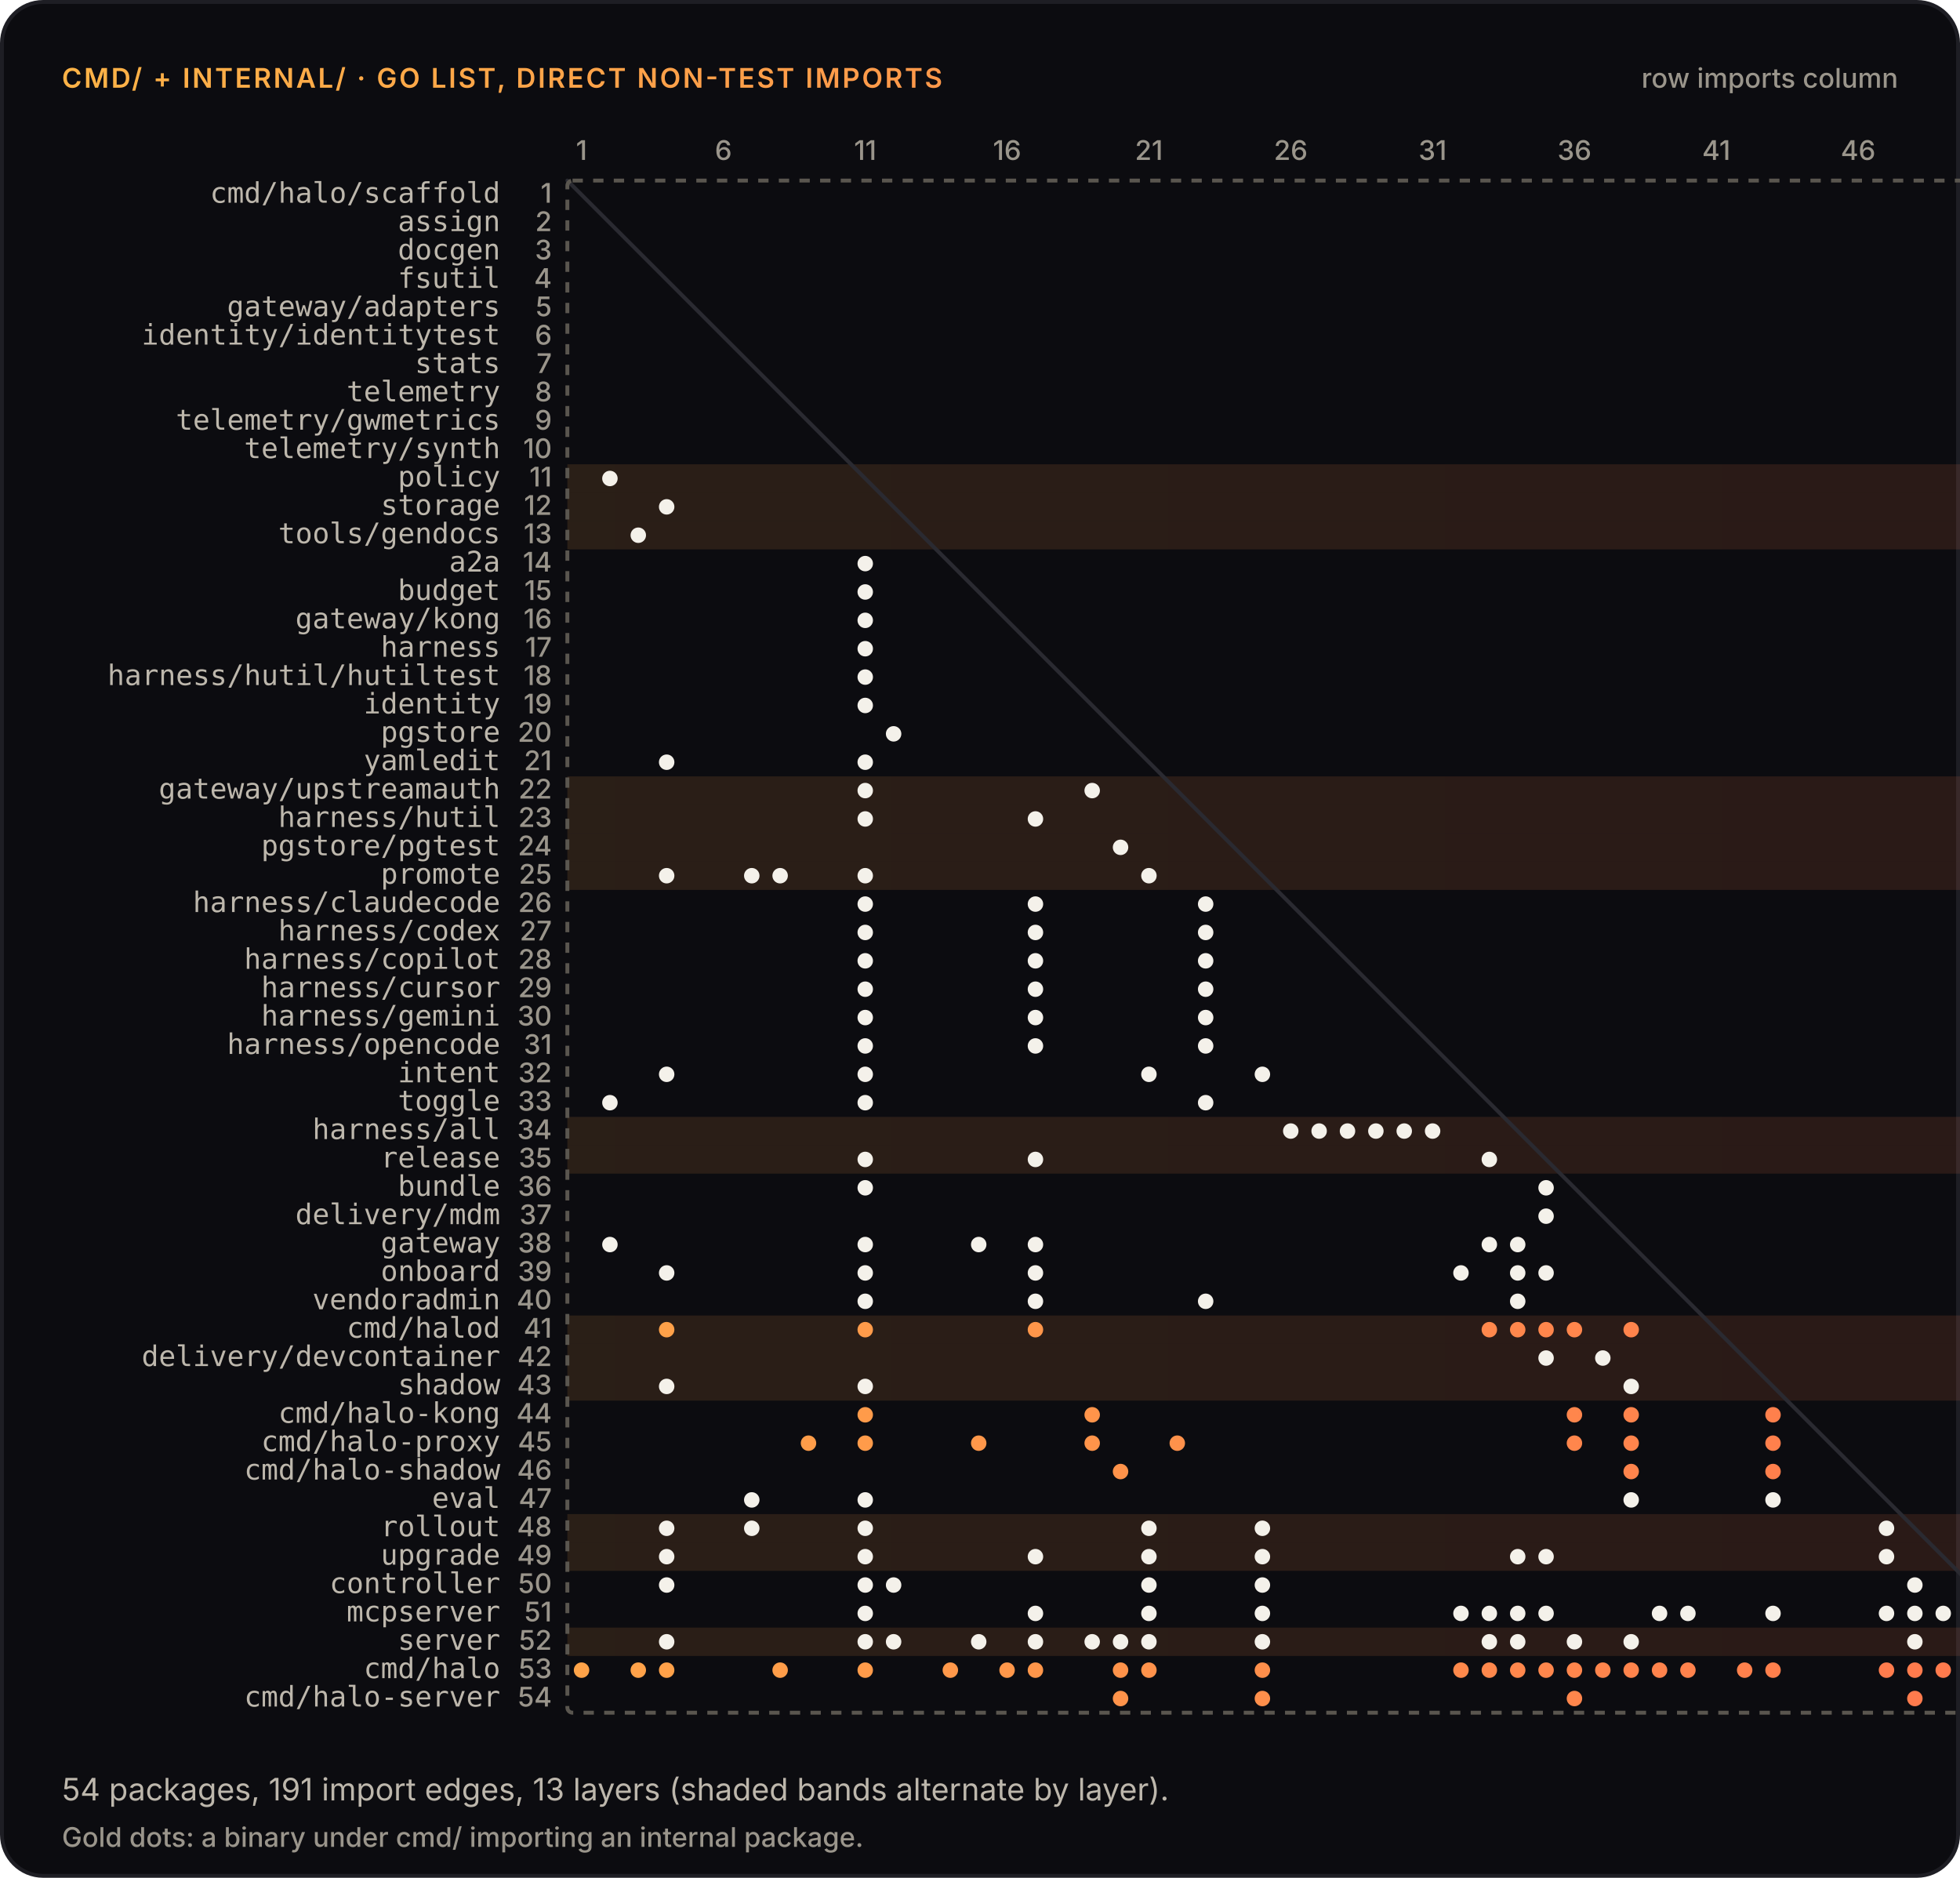
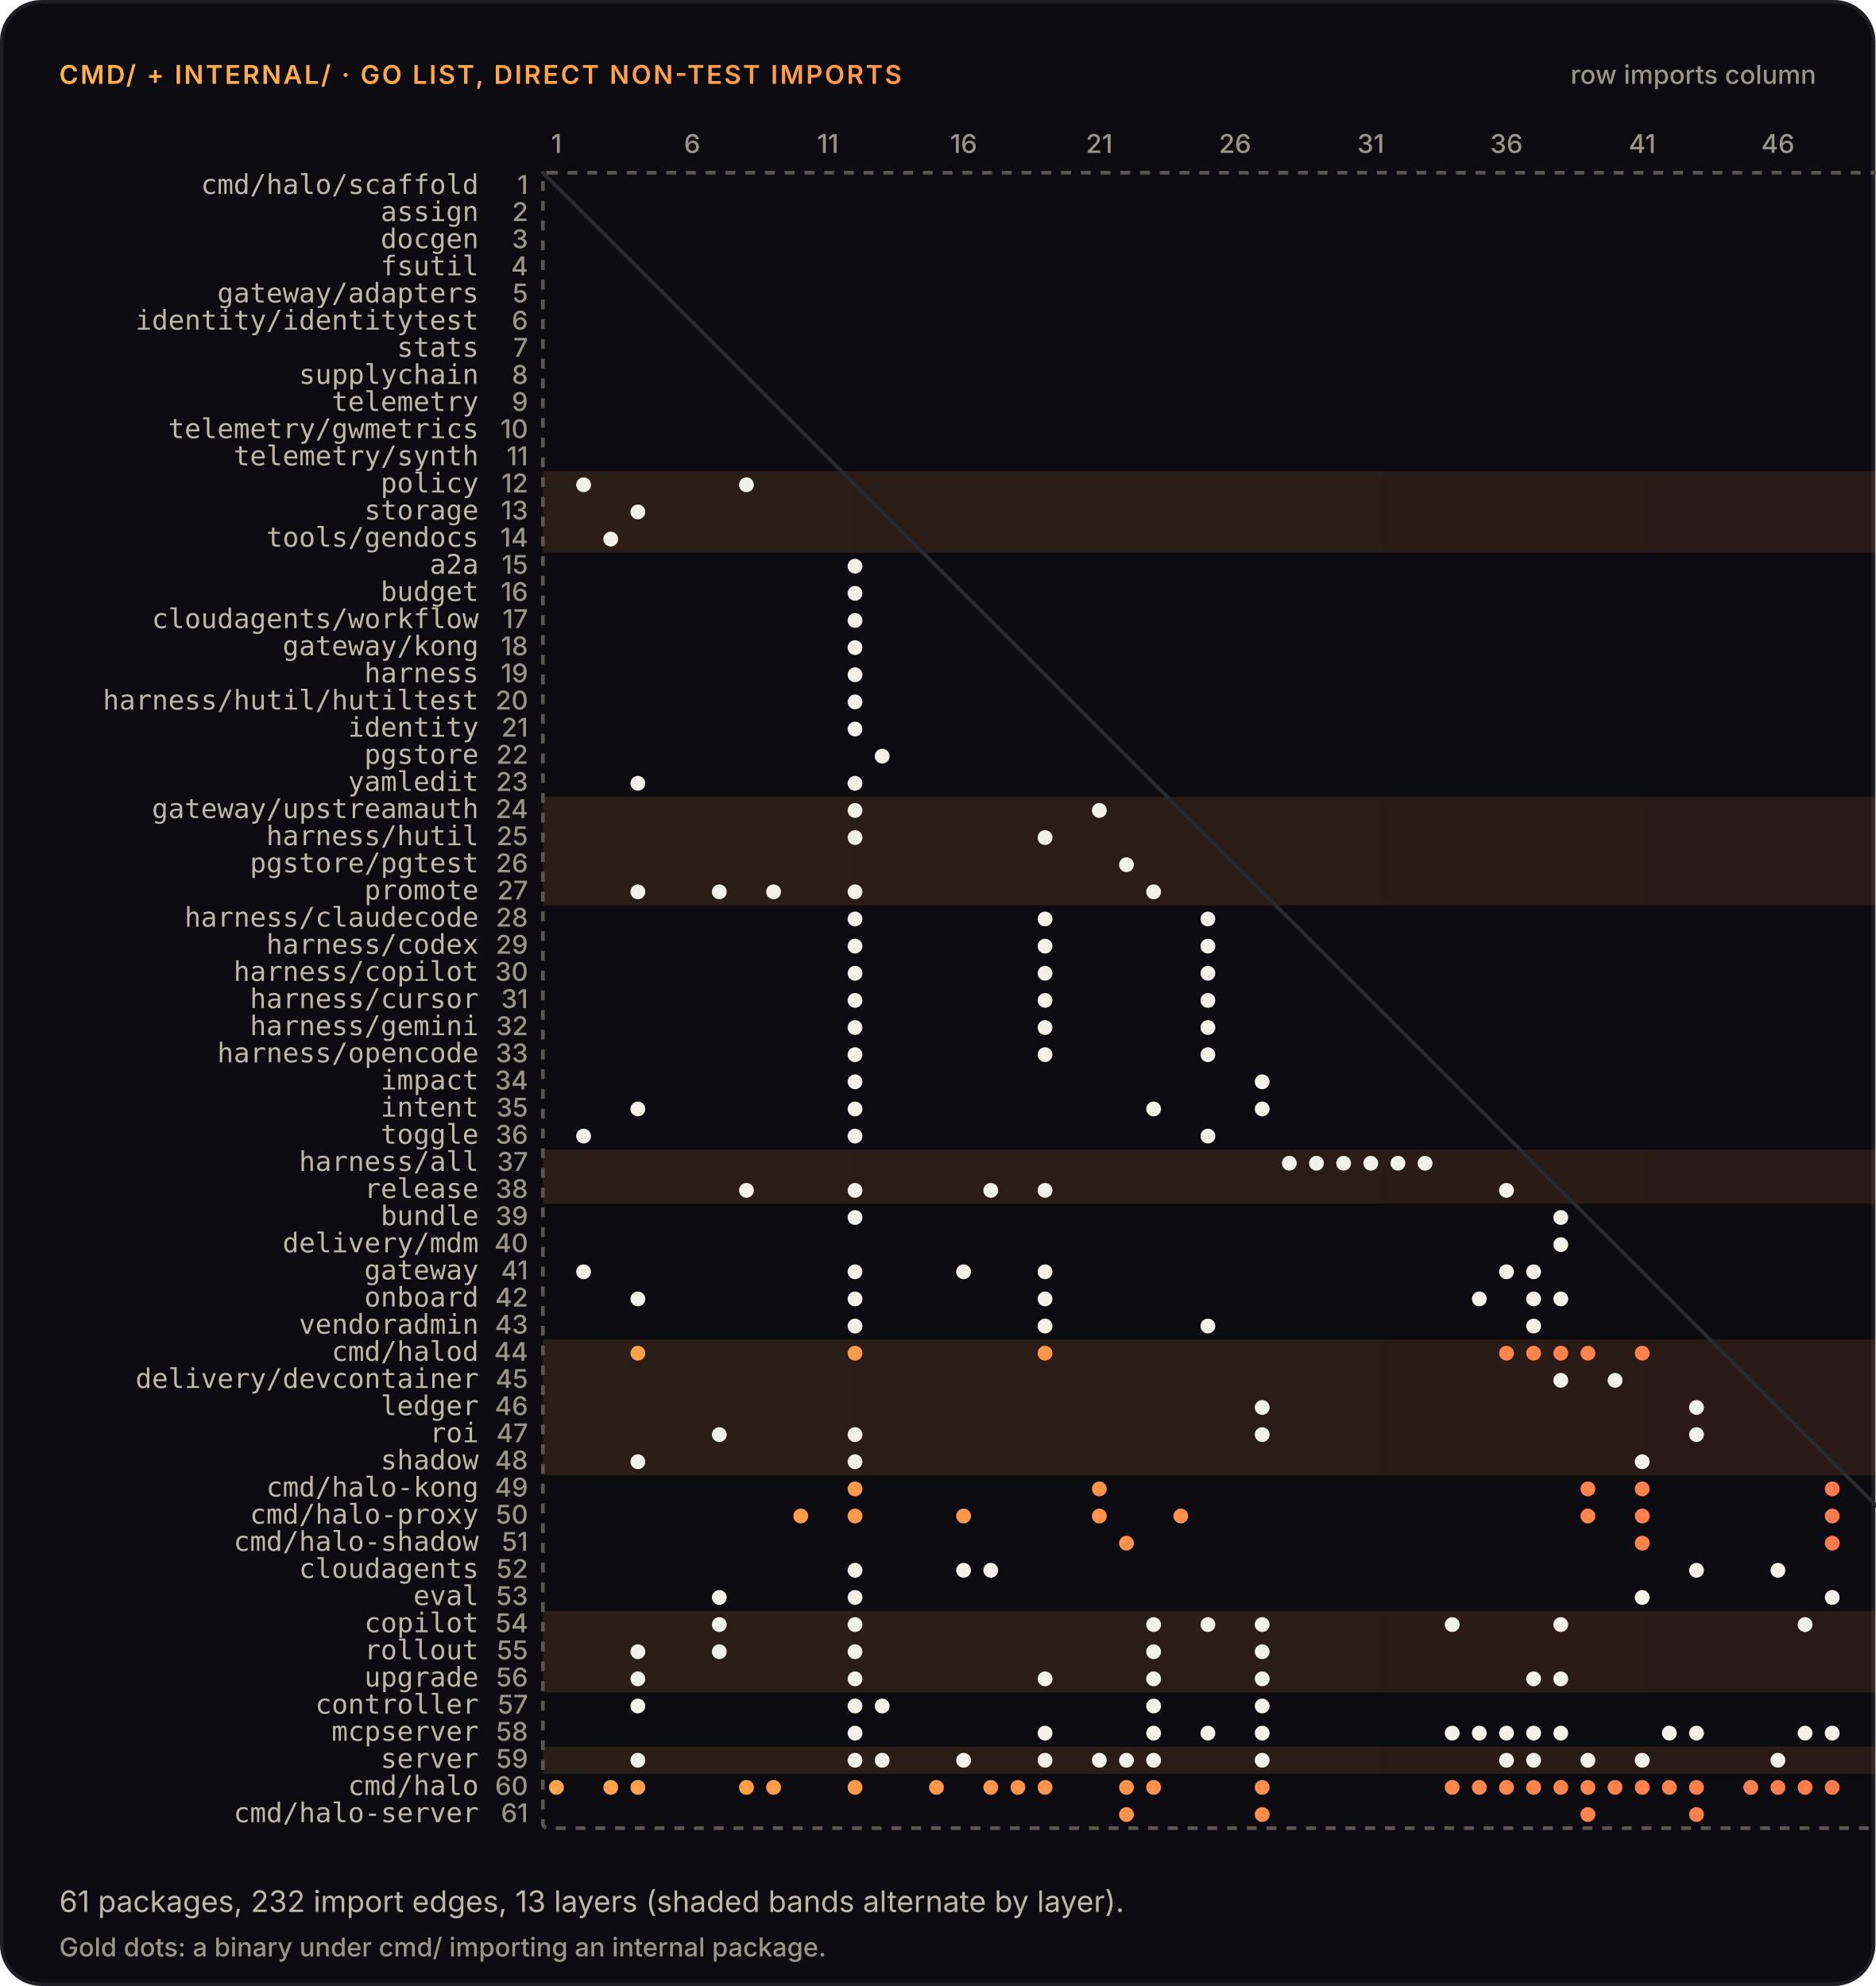
- <svg xmlns="http://www.w3.org/2000/svg" viewBox="0 0 760 728" width="760" height="728" role="img" aria-labelledby="t d" font-family="ui-sans-serif,-apple-system,Inter,'Segoe UI',sans-serif">
+ <svg xmlns="http://www.w3.org/2000/svg" viewBox="0 0 760 805" width="760" height="805" role="img" aria-labelledby="t d" font-family="ui-sans-serif,-apple-system,Inter,'Segoe UI',sans-serif">
  <style>
.cv{fill:#0c0c10;stroke:#1e1e24;stroke-width:1.5}
.card{fill:#121217;stroke:#2a2a31;stroke-width:1.5}
.soft{fill:url(#gs)}
.ring{fill:none;stroke:url(#ga);stroke-width:1.5}
.dcard{fill:#2a1414;stroke:#ff7a7a;stroke-width:1.5}
.ghost{fill:none;stroke:#5a564f;stroke-width:1.5;stroke-dasharray:4 4}
.zone{fill:#0f0f14;stroke:#24242b;stroke-width:1.5}
.chip{fill:#1a1a20;stroke:#2a2a31;stroke-width:1}
text{font-family:ui-sans-serif,-apple-system,Inter,'Segoe UI',sans-serif}
.t{font-size:13.5px;font-weight:600;fill:#f4f1ea}
.tm{font:600 12.5px ui-monospace,'SF Mono','JetBrains Mono',Menlo,Consolas,monospace;fill:#f4f1ea}
.td{fill:#ff7a7a}
.s{font-size:12px;fill:#bdb7ac}
.m{font:11px ui-monospace,'SF Mono','JetBrains Mono',Menlo,Consolas,monospace;fill:#bdb7ac}
.xs{font-size:10.5px;font-weight:500;fill:#9a958b}
.xm{font-family:ui-monospace,'SF Mono','JetBrains Mono',Menlo,Consolas,monospace;font-weight:400}
.xa{fill:url(#ga);font-weight:600}
.xd{fill:#ff7a7a;font-weight:600}
.xw{fill:#16130f;font-weight:600}
.k{font-size:10.5px;font-weight:600;letter-spacing:.08em;fill:#9a958b}
.ka{fill:url(#ga)}
.h1{font-size:42px;font-weight:700;letter-spacing:-.02em;fill:#f4f1ea}
.ln,.la,.ld,.lm{fill:none;stroke-width:1.5;stroke-linecap:round;stroke-linejoin:round}
.ln{stroke:#5a564f}.la{stroke:url(#ga)}.ld{stroke:#ff7a7a}.lm{stroke:#2a2a31}
.lane{stroke:#2a2a31;stroke-width:1.5;stroke-dasharray:3 4}
.dash{stroke-dasharray:5 5}
.dl{fill:#5a564f}.da{fill:url(#ga)}.dd{fill:#ff7a7a}
.pl{fill:#0c0c10}.pa{fill:#0c0c10;stroke:url(#ga);stroke-width:1}
.pd{fill:#2a1414;stroke:#ff7a7a;stroke-width:1}.ps{fill:url(#ga)}
.fa{fill:url(#ga)}.fs{fill:url(#gs)}.fm{fill:#1a1a20}.fd{fill:#ff7a7a}.ft{fill:#f4f1ea}
.bdg{fill:url(#ga)}.bn{font-size:9.5px;font-weight:700;fill:#16130f}
.ic{fill:none;stroke:url(#ga);stroke-width:1.75;stroke-linecap:round;stroke-linejoin:round}
.pkt{fill:url(#ga)}
.grow{transform-box:fill-box;transform-origin:left;animation:grow 4.8s cubic-bezier(.6,0,.2,1) infinite}
@keyframes grow{0%{transform:scaleX(.08)}25%{transform:scaleX(.3)}50%{transform:scaleX(.55)}75%,100%{transform:scaleX(1)}}
.flow{stroke-dasharray:4 6;animation:flow 1.1s linear infinite}
@keyframes flow{to{stroke-dashoffset:-20}}
.blink{animation:blink 3.2s ease-in-out infinite}
@keyframes blink{0%,100%{opacity:.18}35%,65%{opacity:1}}
.pulse{transform-box:fill-box;transform-origin:center;animation:pulse 2.8s ease-out infinite}
@keyframes pulse{0%{opacity:.55;transform:scale(.6)}100%{opacity:0;transform:scale(1.5)}}
@media (prefers-reduced-motion:reduce){.flow,.blink,.pulse,.grow{animation:none}.blink{opacity:1}.pulse,.pkt{display:none}}
</style>
  <defs>
    <linearGradient id="ga" gradientUnits="userSpaceOnUse" x1="0" y1="0" x2="760" y2="0">
      <stop offset="0" stop-color="#ffb547" />
      <stop offset="1" stop-color="#ff7a4d" />
    </linearGradient>
    <linearGradient id="gs" gradientUnits="userSpaceOnUse" x1="0" y1="0" x2="760" y2="0">
      <stop offset="0" stop-color="#ffb547" stop-opacity="0.12" />
      <stop offset="1" stop-color="#ff7a4d" stop-opacity="0.12" />
    </linearGradient>
    <filter id="sh" x="-10%" y="-10%" width="120%" height="140%">
      <feDropShadow dx="0" dy="1" stdDeviation="1.6" flood-color="#000000" flood-opacity="0.5" />
    </filter>
  </defs>
-   <rect class="cv" x=".75" y=".75" width="758.5" height="726.5" rx="16" />
+   <rect class="cv" x=".75" y=".75" width="758.5" height="803.5" rx="16" />
  <text class="k ka" x="24" y="34">CMD/ + INTERNAL/ · GO LIST, DIRECT NON-TEST IMPORTS</text>
  <text class="xs" x="736" y="34" text-anchor="end">row imports column</text>
  <text class="m" x="194" y="78.6" text-anchor="end">cmd/halo/scaffold</text>
  <text class="xs" x="214" y="78.6" text-anchor="end">1</text>
  <text class="m" x="194" y="89.6" text-anchor="end">assign</text>
  <text class="xs" x="214" y="89.6" text-anchor="end">2</text>
  <text class="m" x="194" y="100.6" text-anchor="end">docgen</text>
  <text class="xs" x="214" y="100.6" text-anchor="end">3</text>
  <text class="m" x="194" y="111.6" text-anchor="end">fsutil</text>
  <text class="xs" x="214" y="111.6" text-anchor="end">4</text>
  <text class="m" x="194" y="122.6" text-anchor="end">gateway/adapters</text>
  <text class="xs" x="214" y="122.6" text-anchor="end">5</text>
  <text class="m" x="194" y="133.6" text-anchor="end">identity/identitytest</text>
  <text class="xs" x="214" y="133.6" text-anchor="end">6</text>
  <text class="m" x="194" y="144.6" text-anchor="end">stats</text>
  <text class="xs" x="214" y="144.6" text-anchor="end">7</text>
-   <text class="m" x="194" y="155.6" text-anchor="end">telemetry</text>
+   <text class="m" x="194" y="155.6" text-anchor="end">supplychain</text>
  <text class="xs" x="214" y="155.6" text-anchor="end">8</text>
-   <text class="m" x="194" y="166.6" text-anchor="end">telemetry/gwmetrics</text>
+   <text class="m" x="194" y="166.6" text-anchor="end">telemetry</text>
  <text class="xs" x="214" y="166.6" text-anchor="end">9</text>
-   <text class="m" x="194" y="177.6" text-anchor="end">telemetry/synth</text>
+   <text class="m" x="194" y="177.6" text-anchor="end">telemetry/gwmetrics</text>
  <text class="xs" x="214" y="177.6" text-anchor="end">10</text>
-   <rect class="fs" x="220" y="180" width="594" height="11" />
-   <text class="m" x="194" y="188.6" text-anchor="end">policy</text>
+   <text class="m" x="194" y="188.6" text-anchor="end">telemetry/synth</text>
  <text class="xs" x="214" y="188.6" text-anchor="end">11</text>
-   <rect class="fs" x="220" y="191" width="594" height="11" />
-   <text class="m" x="194" y="199.6" text-anchor="end">storage</text>
+   <rect class="fs" x="220" y="191" width="671" height="11" />
+   <text class="m" x="194" y="199.6" text-anchor="end">policy</text>
  <text class="xs" x="214" y="199.6" text-anchor="end">12</text>
-   <rect class="fs" x="220" y="202" width="594" height="11" />
-   <text class="m" x="194" y="210.6" text-anchor="end">tools/gendocs</text>
+   <rect class="fs" x="220" y="202" width="671" height="11" />
+   <text class="m" x="194" y="210.6" text-anchor="end">storage</text>
  <text class="xs" x="214" y="210.6" text-anchor="end">13</text>
-   <text class="m" x="194" y="221.6" text-anchor="end">a2a</text>
+   <rect class="fs" x="220" y="213" width="671" height="11" />
+   <text class="m" x="194" y="221.6" text-anchor="end">tools/gendocs</text>
  <text class="xs" x="214" y="221.6" text-anchor="end">14</text>
-   <text class="m" x="194" y="232.6" text-anchor="end">budget</text>
+   <text class="m" x="194" y="232.6" text-anchor="end">a2a</text>
  <text class="xs" x="214" y="232.6" text-anchor="end">15</text>
-   <text class="m" x="194" y="243.6" text-anchor="end">gateway/kong</text>
+   <text class="m" x="194" y="243.6" text-anchor="end">budget</text>
  <text class="xs" x="214" y="243.6" text-anchor="end">16</text>
-   <text class="m" x="194" y="254.6" text-anchor="end">harness</text>
+   <text class="m" x="194" y="254.6" text-anchor="end">cloudagents/workflow</text>
  <text class="xs" x="214" y="254.6" text-anchor="end">17</text>
-   <text class="m" x="194" y="265.6" text-anchor="end">harness/hutil/hutiltest</text>
+   <text class="m" x="194" y="265.6" text-anchor="end">gateway/kong</text>
  <text class="xs" x="214" y="265.6" text-anchor="end">18</text>
-   <text class="m" x="194" y="276.6" text-anchor="end">identity</text>
+   <text class="m" x="194" y="276.6" text-anchor="end">harness</text>
  <text class="xs" x="214" y="276.6" text-anchor="end">19</text>
-   <text class="m" x="194" y="287.6" text-anchor="end">pgstore</text>
+   <text class="m" x="194" y="287.6" text-anchor="end">harness/hutil/hutiltest</text>
  <text class="xs" x="214" y="287.6" text-anchor="end">20</text>
-   <text class="m" x="194" y="298.6" text-anchor="end">yamledit</text>
+   <text class="m" x="194" y="298.6" text-anchor="end">identity</text>
  <text class="xs" x="214" y="298.6" text-anchor="end">21</text>
-   <rect class="fs" x="220" y="301" width="594" height="11" />
-   <text class="m" x="194" y="309.6" text-anchor="end">gateway/upstreamauth</text>
+   <text class="m" x="194" y="309.6" text-anchor="end">pgstore</text>
  <text class="xs" x="214" y="309.6" text-anchor="end">22</text>
-   <rect class="fs" x="220" y="312" width="594" height="11" />
-   <text class="m" x="194" y="320.6" text-anchor="end">harness/hutil</text>
+   <text class="m" x="194" y="320.6" text-anchor="end">yamledit</text>
  <text class="xs" x="214" y="320.6" text-anchor="end">23</text>
-   <rect class="fs" x="220" y="323" width="594" height="11" />
-   <text class="m" x="194" y="331.6" text-anchor="end">pgstore/pgtest</text>
+   <rect class="fs" x="220" y="323" width="671" height="11" />
+   <text class="m" x="194" y="331.6" text-anchor="end">gateway/upstreamauth</text>
  <text class="xs" x="214" y="331.6" text-anchor="end">24</text>
-   <rect class="fs" x="220" y="334" width="594" height="11" />
-   <text class="m" x="194" y="342.6" text-anchor="end">promote</text>
+   <rect class="fs" x="220" y="334" width="671" height="11" />
+   <text class="m" x="194" y="342.6" text-anchor="end">harness/hutil</text>
  <text class="xs" x="214" y="342.6" text-anchor="end">25</text>
-   <text class="m" x="194" y="353.6" text-anchor="end">harness/claudecode</text>
+   <rect class="fs" x="220" y="345" width="671" height="11" />
+   <text class="m" x="194" y="353.6" text-anchor="end">pgstore/pgtest</text>
  <text class="xs" x="214" y="353.6" text-anchor="end">26</text>
-   <text class="m" x="194" y="364.6" text-anchor="end">harness/codex</text>
+   <rect class="fs" x="220" y="356" width="671" height="11" />
+   <text class="m" x="194" y="364.6" text-anchor="end">promote</text>
  <text class="xs" x="214" y="364.6" text-anchor="end">27</text>
-   <text class="m" x="194" y="375.6" text-anchor="end">harness/copilot</text>
+   <text class="m" x="194" y="375.6" text-anchor="end">harness/claudecode</text>
  <text class="xs" x="214" y="375.6" text-anchor="end">28</text>
-   <text class="m" x="194" y="386.6" text-anchor="end">harness/cursor</text>
+   <text class="m" x="194" y="386.6" text-anchor="end">harness/codex</text>
  <text class="xs" x="214" y="386.6" text-anchor="end">29</text>
-   <text class="m" x="194" y="397.6" text-anchor="end">harness/gemini</text>
+   <text class="m" x="194" y="397.6" text-anchor="end">harness/copilot</text>
  <text class="xs" x="214" y="397.6" text-anchor="end">30</text>
-   <text class="m" x="194" y="408.6" text-anchor="end">harness/opencode</text>
+   <text class="m" x="194" y="408.6" text-anchor="end">harness/cursor</text>
  <text class="xs" x="214" y="408.6" text-anchor="end">31</text>
-   <text class="m" x="194" y="419.6" text-anchor="end">intent</text>
+   <text class="m" x="194" y="419.6" text-anchor="end">harness/gemini</text>
  <text class="xs" x="214" y="419.6" text-anchor="end">32</text>
-   <text class="m" x="194" y="430.6" text-anchor="end">toggle</text>
+   <text class="m" x="194" y="430.6" text-anchor="end">harness/opencode</text>
  <text class="xs" x="214" y="430.6" text-anchor="end">33</text>
-   <rect class="fs" x="220" y="433" width="594" height="11" />
-   <text class="m" x="194" y="441.6" text-anchor="end">harness/all</text>
+   <text class="m" x="194" y="441.6" text-anchor="end">impact</text>
  <text class="xs" x="214" y="441.6" text-anchor="end">34</text>
-   <rect class="fs" x="220" y="444" width="594" height="11" />
-   <text class="m" x="194" y="452.6" text-anchor="end">release</text>
+   <text class="m" x="194" y="452.6" text-anchor="end">intent</text>
  <text class="xs" x="214" y="452.6" text-anchor="end">35</text>
-   <text class="m" x="194" y="463.6" text-anchor="end">bundle</text>
+   <text class="m" x="194" y="463.6" text-anchor="end">toggle</text>
  <text class="xs" x="214" y="463.6" text-anchor="end">36</text>
-   <text class="m" x="194" y="474.6" text-anchor="end">delivery/mdm</text>
+   <rect class="fs" x="220" y="466" width="671" height="11" />
+   <text class="m" x="194" y="474.6" text-anchor="end">harness/all</text>
  <text class="xs" x="214" y="474.6" text-anchor="end">37</text>
-   <text class="m" x="194" y="485.6" text-anchor="end">gateway</text>
+   <rect class="fs" x="220" y="477" width="671" height="11" />
+   <text class="m" x="194" y="485.6" text-anchor="end">release</text>
  <text class="xs" x="214" y="485.6" text-anchor="end">38</text>
-   <text class="m" x="194" y="496.6" text-anchor="end">onboard</text>
+   <text class="m" x="194" y="496.6" text-anchor="end">bundle</text>
  <text class="xs" x="214" y="496.6" text-anchor="end">39</text>
-   <text class="m" x="194" y="507.6" text-anchor="end">vendoradmin</text>
+   <text class="m" x="194" y="507.6" text-anchor="end">delivery/mdm</text>
  <text class="xs" x="214" y="507.6" text-anchor="end">40</text>
-   <rect class="fs" x="220" y="510" width="594" height="11" />
-   <text class="m" x="194" y="518.6" text-anchor="end">cmd/halod</text>
+   <text class="m" x="194" y="518.6" text-anchor="end">gateway</text>
  <text class="xs" x="214" y="518.6" text-anchor="end">41</text>
-   <rect class="fs" x="220" y="521" width="594" height="11" />
-   <text class="m" x="194" y="529.6" text-anchor="end">delivery/devcontainer</text>
+   <text class="m" x="194" y="529.6" text-anchor="end">onboard</text>
  <text class="xs" x="214" y="529.6" text-anchor="end">42</text>
-   <rect class="fs" x="220" y="532" width="594" height="11" />
-   <text class="m" x="194" y="540.6" text-anchor="end">shadow</text>
+   <text class="m" x="194" y="540.6" text-anchor="end">vendoradmin</text>
  <text class="xs" x="214" y="540.6" text-anchor="end">43</text>
-   <text class="m" x="194" y="551.6" text-anchor="end">cmd/halo-kong</text>
+   <rect class="fs" x="220" y="543" width="671" height="11" />
+   <text class="m" x="194" y="551.6" text-anchor="end">cmd/halod</text>
  <text class="xs" x="214" y="551.6" text-anchor="end">44</text>
-   <text class="m" x="194" y="562.6" text-anchor="end">cmd/halo-proxy</text>
+   <rect class="fs" x="220" y="554" width="671" height="11" />
+   <text class="m" x="194" y="562.6" text-anchor="end">delivery/devcontainer</text>
  <text class="xs" x="214" y="562.6" text-anchor="end">45</text>
-   <text class="m" x="194" y="573.6" text-anchor="end">cmd/halo-shadow</text>
+   <rect class="fs" x="220" y="565" width="671" height="11" />
+   <text class="m" x="194" y="573.6" text-anchor="end">ledger</text>
  <text class="xs" x="214" y="573.6" text-anchor="end">46</text>
-   <text class="m" x="194" y="584.6" text-anchor="end">eval</text>
+   <rect class="fs" x="220" y="576" width="671" height="11" />
+   <text class="m" x="194" y="584.6" text-anchor="end">roi</text>
  <text class="xs" x="214" y="584.6" text-anchor="end">47</text>
-   <rect class="fs" x="220" y="587" width="594" height="11" />
-   <text class="m" x="194" y="595.6" text-anchor="end">rollout</text>
+   <rect class="fs" x="220" y="587" width="671" height="11" />
+   <text class="m" x="194" y="595.6" text-anchor="end">shadow</text>
  <text class="xs" x="214" y="595.6" text-anchor="end">48</text>
-   <rect class="fs" x="220" y="598" width="594" height="11" />
-   <text class="m" x="194" y="606.6" text-anchor="end">upgrade</text>
+   <text class="m" x="194" y="606.6" text-anchor="end">cmd/halo-kong</text>
  <text class="xs" x="214" y="606.6" text-anchor="end">49</text>
-   <text class="m" x="194" y="617.6" text-anchor="end">controller</text>
+   <text class="m" x="194" y="617.6" text-anchor="end">cmd/halo-proxy</text>
  <text class="xs" x="214" y="617.6" text-anchor="end">50</text>
-   <text class="m" x="194" y="628.6" text-anchor="end">mcpserver</text>
+   <text class="m" x="194" y="628.6" text-anchor="end">cmd/halo-shadow</text>
  <text class="xs" x="214" y="628.6" text-anchor="end">51</text>
-   <rect class="fs" x="220" y="631" width="594" height="11" />
-   <text class="m" x="194" y="639.6" text-anchor="end">server</text>
+   <text class="m" x="194" y="639.6" text-anchor="end">cloudagents</text>
  <text class="xs" x="214" y="639.6" text-anchor="end">52</text>
-   <text class="m" x="194" y="650.6" text-anchor="end">cmd/halo</text>
+   <text class="m" x="194" y="650.6" text-anchor="end">eval</text>
  <text class="xs" x="214" y="650.6" text-anchor="end">53</text>
-   <text class="m" x="194" y="661.6" text-anchor="end">cmd/halo-server</text>
+   <rect class="fs" x="220" y="653" width="671" height="11" />
+   <text class="m" x="194" y="661.6" text-anchor="end">copilot</text>
  <text class="xs" x="214" y="661.6" text-anchor="end">54</text>
+   <rect class="fs" x="220" y="664" width="671" height="11" />
+   <text class="m" x="194" y="672.6" text-anchor="end">rollout</text>
+   <text class="xs" x="214" y="672.6" text-anchor="end">55</text>
+   <rect class="fs" x="220" y="675" width="671" height="11" />
+   <text class="m" x="194" y="683.6" text-anchor="end">upgrade</text>
+   <text class="xs" x="214" y="683.6" text-anchor="end">56</text>
+   <text class="m" x="194" y="694.6" text-anchor="end">controller</text>
+   <text class="xs" x="214" y="694.6" text-anchor="end">57</text>
+   <text class="m" x="194" y="705.6" text-anchor="end">mcpserver</text>
+   <text class="xs" x="214" y="705.6" text-anchor="end">58</text>
+   <rect class="fs" x="220" y="708" width="671" height="11" />
+   <text class="m" x="194" y="716.6" text-anchor="end">server</text>
+   <text class="xs" x="214" y="716.6" text-anchor="end">59</text>
+   <text class="m" x="194" y="727.6" text-anchor="end">cmd/halo</text>
+   <text class="xs" x="214" y="727.6" text-anchor="end">60</text>
+   <text class="m" x="194" y="738.6" text-anchor="end">cmd/halo-server</text>
+   <text class="xs" x="214" y="738.6" text-anchor="end">61</text>
  <text class="xs" x="225.5" y="62" text-anchor="middle">1</text>
  <text class="xs" x="280.5" y="62" text-anchor="middle">6</text>
  <text class="xs" x="335.5" y="62" text-anchor="middle">11</text>
  <text class="xs" x="390.5" y="62" text-anchor="middle">16</text>
  <text class="xs" x="445.5" y="62" text-anchor="middle">21</text>
  <text class="xs" x="500.5" y="62" text-anchor="middle">26</text>
  <text class="xs" x="555.5" y="62" text-anchor="middle">31</text>
  <text class="xs" x="610.5" y="62" text-anchor="middle">36</text>
  <text class="xs" x="665.5" y="62" text-anchor="middle">41</text>
  <text class="xs" x="720.5" y="62" text-anchor="middle">46</text>
  <text class="xs" x="775.5" y="62" text-anchor="middle">51</text>
-   <path class="lm" d="M220 70L814 664" />
-   <rect class="ghost" x="220" y="70" width="594" height="594" rx="2" />
-   <circle class="ft" cx="236.5" cy="185.5" r="3" />
-   <circle class="ft" cx="258.5" cy="196.5" r="3" />
-   <circle class="ft" cx="247.5" cy="207.5" r="3" />
-   <circle class="ft" cx="335.5" cy="218.5" r="3" />
-   <circle class="ft" cx="335.5" cy="229.5" r="3" />
-   <circle class="ft" cx="335.5" cy="240.5" r="3" />
-   <circle class="ft" cx="335.5" cy="251.5" r="3" />
-   <circle class="ft" cx="335.5" cy="262.5" r="3" />
-   <circle class="ft" cx="335.5" cy="273.5" r="3" />
+   <text class="xs" x="830.5" y="62" text-anchor="middle">56</text>
+   <text class="xs" x="885.5" y="62" text-anchor="middle">61</text>
+   <path class="lm" d="M220 70L891 741" />
+   <rect class="ghost" x="220" y="70" width="671" height="671" rx="2" />
+   <circle class="ft" cx="236.5" cy="196.5" r="3" />
+   <circle class="ft" cx="302.5" cy="196.5" r="3" />
+   <circle class="ft" cx="258.5" cy="207.5" r="3" />
+   <circle class="ft" cx="247.5" cy="218.5" r="3" />
+   <circle class="ft" cx="346.5" cy="229.5" r="3" />
+   <circle class="ft" cx="346.5" cy="240.5" r="3" />
+   <circle class="ft" cx="346.5" cy="251.5" r="3" />
+   <circle class="ft" cx="346.5" cy="262.5" r="3" />
+   <circle class="ft" cx="346.5" cy="273.5" r="3" />
  <circle class="ft" cx="346.5" cy="284.5" r="3" />
-   <circle class="ft" cx="258.5" cy="295.5" r="3" />
-   <circle class="ft" cx="335.5" cy="295.5" r="3" />
-   <circle class="ft" cx="423.5" cy="306.5" r="3" />
-   <circle class="ft" cx="335.5" cy="306.5" r="3" />
-   <circle class="ft" cx="401.5" cy="317.5" r="3" />
-   <circle class="ft" cx="335.5" cy="317.5" r="3" />
-   <circle class="ft" cx="434.5" cy="328.5" r="3" />
-   <circle class="ft" cx="258.5" cy="339.5" r="3" />
-   <circle class="ft" cx="335.5" cy="339.5" r="3" />
-   <circle class="ft" cx="291.5" cy="339.5" r="3" />
-   <circle class="ft" cx="302.5" cy="339.5" r="3" />
-   <circle class="ft" cx="445.5" cy="339.5" r="3" />
-   <circle class="ft" cx="401.5" cy="350.5" r="3" />
-   <circle class="ft" cx="467.5" cy="350.5" r="3" />
-   <circle class="ft" cx="335.5" cy="350.5" r="3" />
-   <circle class="ft" cx="401.5" cy="361.5" r="3" />
+   <circle class="ft" cx="346.5" cy="295.5" r="3" />
+   <circle class="ft" cx="357.5" cy="306.5" r="3" />
+   <circle class="ft" cx="258.5" cy="317.5" r="3" />
+   <circle class="ft" cx="346.5" cy="317.5" r="3" />
+   <circle class="ft" cx="445.5" cy="328.5" r="3" />
+   <circle class="ft" cx="346.5" cy="328.5" r="3" />
+   <circle class="ft" cx="423.5" cy="339.5" r="3" />
+   <circle class="ft" cx="346.5" cy="339.5" r="3" />
+   <circle class="ft" cx="456.5" cy="350.5" r="3" />
+   <circle class="ft" cx="258.5" cy="361.5" r="3" />
+   <circle class="ft" cx="346.5" cy="361.5" r="3" />
+   <circle class="ft" cx="291.5" cy="361.5" r="3" />
+   <circle class="ft" cx="313.5" cy="361.5" r="3" />
  <circle class="ft" cx="467.5" cy="361.5" r="3" />
-   <circle class="ft" cx="335.5" cy="361.5" r="3" />
-   <circle class="ft" cx="401.5" cy="372.5" r="3" />
-   <circle class="ft" cx="467.5" cy="372.5" r="3" />
-   <circle class="ft" cx="335.5" cy="372.5" r="3" />
-   <circle class="ft" cx="401.5" cy="383.5" r="3" />
-   <circle class="ft" cx="467.5" cy="383.5" r="3" />
-   <circle class="ft" cx="335.5" cy="383.5" r="3" />
-   <circle class="ft" cx="401.5" cy="394.5" r="3" />
-   <circle class="ft" cx="467.5" cy="394.5" r="3" />
-   <circle class="ft" cx="335.5" cy="394.5" r="3" />
-   <circle class="ft" cx="401.5" cy="405.5" r="3" />
-   <circle class="ft" cx="467.5" cy="405.5" r="3" />
-   <circle class="ft" cx="335.5" cy="405.5" r="3" />
-   <circle class="ft" cx="258.5" cy="416.5" r="3" />
-   <circle class="ft" cx="335.5" cy="416.5" r="3" />
+   <circle class="ft" cx="423.5" cy="372.5" r="3" />
+   <circle class="ft" cx="489.5" cy="372.5" r="3" />
+   <circle class="ft" cx="346.5" cy="372.5" r="3" />
+   <circle class="ft" cx="423.5" cy="383.5" r="3" />
+   <circle class="ft" cx="489.5" cy="383.5" r="3" />
+   <circle class="ft" cx="346.5" cy="383.5" r="3" />
+   <circle class="ft" cx="423.5" cy="394.5" r="3" />
+   <circle class="ft" cx="489.5" cy="394.5" r="3" />
+   <circle class="ft" cx="346.5" cy="394.5" r="3" />
+   <circle class="ft" cx="423.5" cy="405.5" r="3" />
+   <circle class="ft" cx="489.5" cy="405.5" r="3" />
+   <circle class="ft" cx="346.5" cy="405.5" r="3" />
+   <circle class="ft" cx="423.5" cy="416.5" r="3" />
  <circle class="ft" cx="489.5" cy="416.5" r="3" />
-   <circle class="ft" cx="445.5" cy="416.5" r="3" />
-   <circle class="ft" cx="236.5" cy="427.5" r="3" />
-   <circle class="ft" cx="467.5" cy="427.5" r="3" />
-   <circle class="ft" cx="335.5" cy="427.5" r="3" />
-   <circle class="ft" cx="500.5" cy="438.5" r="3" />
+   <circle class="ft" cx="346.5" cy="416.5" r="3" />
+   <circle class="ft" cx="423.5" cy="427.5" r="3" />
+   <circle class="ft" cx="489.5" cy="427.5" r="3" />
+   <circle class="ft" cx="346.5" cy="427.5" r="3" />
+   <circle class="ft" cx="346.5" cy="438.5" r="3" />
  <circle class="ft" cx="511.5" cy="438.5" r="3" />
-   <circle class="ft" cx="522.5" cy="438.5" r="3" />
-   <circle class="ft" cx="533.5" cy="438.5" r="3" />
-   <circle class="ft" cx="544.5" cy="438.5" r="3" />
-   <circle class="ft" cx="555.5" cy="438.5" r="3" />
-   <circle class="ft" cx="401.5" cy="449.5" r="3" />
-   <circle class="ft" cx="335.5" cy="449.5" r="3" />
-   <circle class="ft" cx="577.5" cy="449.5" r="3" />
-   <circle class="ft" cx="335.5" cy="460.5" r="3" />
-   <circle class="ft" cx="599.5" cy="460.5" r="3" />
-   <circle class="ft" cx="599.5" cy="471.5" r="3" />
-   <circle class="ft" cx="236.5" cy="482.5" r="3" />
-   <circle class="ft" cx="379.5" cy="482.5" r="3" />
+   <circle class="ft" cx="258.5" cy="449.5" r="3" />
+   <circle class="ft" cx="346.5" cy="449.5" r="3" />
+   <circle class="ft" cx="511.5" cy="449.5" r="3" />
+   <circle class="ft" cx="467.5" cy="449.5" r="3" />
+   <circle class="ft" cx="236.5" cy="460.5" r="3" />
+   <circle class="ft" cx="489.5" cy="460.5" r="3" />
+   <circle class="ft" cx="346.5" cy="460.5" r="3" />
+   <circle class="ft" cx="522.5" cy="471.5" r="3" />
+   <circle class="ft" cx="533.5" cy="471.5" r="3" />
+   <circle class="ft" cx="544.5" cy="471.5" r="3" />
+   <circle class="ft" cx="555.5" cy="471.5" r="3" />
+   <circle class="ft" cx="566.5" cy="471.5" r="3" />
+   <circle class="ft" cx="577.5" cy="471.5" r="3" />
  <circle class="ft" cx="401.5" cy="482.5" r="3" />
-   <circle class="ft" cx="588.5" cy="482.5" r="3" />
-   <circle class="ft" cx="335.5" cy="482.5" r="3" />
-   <circle class="ft" cx="577.5" cy="482.5" r="3" />
-   <circle class="ft" cx="258.5" cy="493.5" r="3" />
-   <circle class="ft" cx="401.5" cy="493.5" r="3" />
-   <circle class="ft" cx="588.5" cy="493.5" r="3" />
-   <circle class="ft" cx="566.5" cy="493.5" r="3" />
-   <circle class="ft" cx="335.5" cy="493.5" r="3" />
-   <circle class="ft" cx="599.5" cy="493.5" r="3" />
-   <circle class="ft" cx="401.5" cy="504.5" r="3" />
-   <circle class="ft" cx="588.5" cy="504.5" r="3" />
-   <circle class="ft" cx="467.5" cy="504.5" r="3" />
-   <circle class="ft" cx="335.5" cy="504.5" r="3" />
-   <circle class="fa" cx="610.5" cy="515.5" r="3" />
-   <circle class="fa" cx="258.5" cy="515.5" r="3" />
-   <circle class="fa" cx="632.5" cy="515.5" r="3" />
-   <circle class="fa" cx="401.5" cy="515.5" r="3" />
-   <circle class="fa" cx="588.5" cy="515.5" r="3" />
-   <circle class="fa" cx="335.5" cy="515.5" r="3" />
-   <circle class="fa" cx="599.5" cy="515.5" r="3" />
-   <circle class="fa" cx="577.5" cy="515.5" r="3" />
+   <circle class="ft" cx="423.5" cy="482.5" r="3" />
+   <circle class="ft" cx="346.5" cy="482.5" r="3" />
+   <circle class="ft" cx="302.5" cy="482.5" r="3" />
+   <circle class="ft" cx="610.5" cy="482.5" r="3" />
+   <circle class="ft" cx="346.5" cy="493.5" r="3" />
+   <circle class="ft" cx="632.5" cy="493.5" r="3" />
+   <circle class="ft" cx="632.5" cy="504.5" r="3" />
+   <circle class="ft" cx="236.5" cy="515.5" r="3" />
+   <circle class="ft" cx="390.5" cy="515.5" r="3" />
+   <circle class="ft" cx="423.5" cy="515.5" r="3" />
+   <circle class="ft" cx="621.5" cy="515.5" r="3" />
+   <circle class="ft" cx="346.5" cy="515.5" r="3" />
+   <circle class="ft" cx="610.5" cy="515.5" r="3" />
+   <circle class="ft" cx="258.5" cy="526.5" r="3" />
+   <circle class="ft" cx="423.5" cy="526.5" r="3" />
  <circle class="ft" cx="621.5" cy="526.5" r="3" />
  <circle class="ft" cx="599.5" cy="526.5" r="3" />
-   <circle class="ft" cx="258.5" cy="537.5" r="3" />
-   <circle class="ft" cx="632.5" cy="537.5" r="3" />
-   <circle class="ft" cx="335.5" cy="537.5" r="3" />
+   <circle class="ft" cx="346.5" cy="526.5" r="3" />
+   <circle class="ft" cx="632.5" cy="526.5" r="3" />
+   <circle class="ft" cx="423.5" cy="537.5" r="3" />
+   <circle class="ft" cx="621.5" cy="537.5" r="3" />
+   <circle class="ft" cx="489.5" cy="537.5" r="3" />
+   <circle class="ft" cx="346.5" cy="537.5" r="3" />
+   <circle class="fa" cx="643.5" cy="548.5" r="3" />
+   <circle class="fa" cx="258.5" cy="548.5" r="3" />
+   <circle class="fa" cx="665.5" cy="548.5" r="3" />
+   <circle class="fa" cx="423.5" cy="548.5" r="3" />
+   <circle class="fa" cx="621.5" cy="548.5" r="3" />
+   <circle class="fa" cx="346.5" cy="548.5" r="3" />
+   <circle class="fa" cx="632.5" cy="548.5" r="3" />
  <circle class="fa" cx="610.5" cy="548.5" r="3" />
-   <circle class="fa" cx="632.5" cy="548.5" r="3" />
-   <circle class="fa" cx="423.5" cy="548.5" r="3" />
-   <circle class="fa" cx="335.5" cy="548.5" r="3" />
-   <circle class="fa" cx="687.5" cy="548.5" r="3" />
-   <circle class="fa" cx="379.5" cy="559.5" r="3" />
-   <circle class="fa" cx="610.5" cy="559.5" r="3" />
-   <circle class="fa" cx="632.5" cy="559.5" r="3" />
-   <circle class="fa" cx="456.5" cy="559.5" r="3" />
-   <circle class="fa" cx="423.5" cy="559.5" r="3" />
-   <circle class="fa" cx="335.5" cy="559.5" r="3" />
-   <circle class="fa" cx="687.5" cy="559.5" r="3" />
-   <circle class="fa" cx="313.5" cy="559.5" r="3" />
-   <circle class="fa" cx="632.5" cy="570.5" r="3" />
-   <circle class="fa" cx="434.5" cy="570.5" r="3" />
-   <circle class="fa" cx="687.5" cy="570.5" r="3" />
-   <circle class="ft" cx="632.5" cy="581.5" r="3" />
-   <circle class="ft" cx="335.5" cy="581.5" r="3" />
+   <circle class="ft" cx="654.5" cy="559.5" r="3" />
+   <circle class="ft" cx="632.5" cy="559.5" r="3" />
+   <circle class="ft" cx="511.5" cy="570.5" r="3" />
+   <circle class="ft" cx="687.5" cy="570.5" r="3" />
+   <circle class="ft" cx="346.5" cy="581.5" r="3" />
+   <circle class="ft" cx="511.5" cy="581.5" r="3" />
+   <circle class="ft" cx="291.5" cy="581.5" r="3" />
  <circle class="ft" cx="687.5" cy="581.5" r="3" />
-   <circle class="ft" cx="291.5" cy="581.5" r="3" />
-   <circle class="ft" cx="731.5" cy="592.5" r="3" />
  <circle class="ft" cx="258.5" cy="592.5" r="3" />
-   <circle class="ft" cx="335.5" cy="592.5" r="3" />
-   <circle class="ft" cx="489.5" cy="592.5" r="3" />
-   <circle class="ft" cx="291.5" cy="592.5" r="3" />
-   <circle class="ft" cx="445.5" cy="592.5" r="3" />
-   <circle class="ft" cx="731.5" cy="603.5" r="3" />
-   <circle class="ft" cx="258.5" cy="603.5" r="3" />
-   <circle class="ft" cx="401.5" cy="603.5" r="3" />
-   <circle class="ft" cx="588.5" cy="603.5" r="3" />
-   <circle class="ft" cx="335.5" cy="603.5" r="3" />
-   <circle class="ft" cx="489.5" cy="603.5" r="3" />
-   <circle class="ft" cx="599.5" cy="603.5" r="3" />
-   <circle class="ft" cx="445.5" cy="603.5" r="3" />
-   <circle class="ft" cx="258.5" cy="614.5" r="3" />
-   <circle class="ft" cx="335.5" cy="614.5" r="3" />
-   <circle class="ft" cx="489.5" cy="614.5" r="3" />
-   <circle class="ft" cx="742.5" cy="614.5" r="3" />
-   <circle class="ft" cx="346.5" cy="614.5" r="3" />
-   <circle class="ft" cx="445.5" cy="614.5" r="3" />
-   <circle class="ft" cx="731.5" cy="625.5" r="3" />
-   <circle class="ft" cx="401.5" cy="625.5" r="3" />
-   <circle class="ft" cx="588.5" cy="625.5" r="3" />
-   <circle class="ft" cx="566.5" cy="625.5" r="3" />
-   <circle class="ft" cx="643.5" cy="625.5" r="3" />
-   <circle class="ft" cx="335.5" cy="625.5" r="3" />
-   <circle class="ft" cx="489.5" cy="625.5" r="3" />
-   <circle class="ft" cx="599.5" cy="625.5" r="3" />
-   <circle class="ft" cx="742.5" cy="625.5" r="3" />
-   <circle class="ft" cx="687.5" cy="625.5" r="3" />
-   <circle class="ft" cx="577.5" cy="625.5" r="3" />
-   <circle class="ft" cx="753.5" cy="625.5" r="3" />
-   <circle class="ft" cx="654.5" cy="625.5" r="3" />
-   <circle class="ft" cx="445.5" cy="625.5" r="3" />
-   <circle class="ft" cx="379.5" cy="636.5" r="3" />
-   <circle class="ft" cx="610.5" cy="636.5" r="3" />
-   <circle class="ft" cx="764.5" cy="636.5" r="3" />
-   <circle class="ft" cx="258.5" cy="636.5" r="3" />
-   <circle class="ft" cx="632.5" cy="636.5" r="3" />
+   <circle class="ft" cx="665.5" cy="592.5" r="3" />
+   <circle class="ft" cx="346.5" cy="592.5" r="3" />
+   <circle class="fa" cx="643.5" cy="603.5" r="3" />
+   <circle class="fa" cx="665.5" cy="603.5" r="3" />
+   <circle class="fa" cx="445.5" cy="603.5" r="3" />
+   <circle class="fa" cx="346.5" cy="603.5" r="3" />
+   <circle class="fa" cx="742.5" cy="603.5" r="3" />
+   <circle class="fa" cx="390.5" cy="614.5" r="3" />
+   <circle class="fa" cx="643.5" cy="614.5" r="3" />
+   <circle class="fa" cx="665.5" cy="614.5" r="3" />
+   <circle class="fa" cx="478.5" cy="614.5" r="3" />
+   <circle class="fa" cx="445.5" cy="614.5" r="3" />
+   <circle class="fa" cx="346.5" cy="614.5" r="3" />
+   <circle class="fa" cx="742.5" cy="614.5" r="3" />
+   <circle class="fa" cx="324.5" cy="614.5" r="3" />
+   <circle class="fa" cx="665.5" cy="625.5" r="3" />
+   <circle class="fa" cx="456.5" cy="625.5" r="3" />
+   <circle class="fa" cx="742.5" cy="625.5" r="3" />
+   <circle class="ft" cx="390.5" cy="636.5" r="3" />
  <circle class="ft" cx="401.5" cy="636.5" r="3" />
-   <circle class="ft" cx="588.5" cy="636.5" r="3" />
-   <circle class="ft" cx="423.5" cy="636.5" r="3" />
-   <circle class="ft" cx="434.5" cy="636.5" r="3" />
-   <circle class="ft" cx="335.5" cy="636.5" r="3" />
-   <circle class="ft" cx="489.5" cy="636.5" r="3" />
-   <circle class="ft" cx="742.5" cy="636.5" r="3" />
+   <circle class="ft" cx="720.5" cy="636.5" r="3" />
  <circle class="ft" cx="346.5" cy="636.5" r="3" />
-   <circle class="ft" cx="577.5" cy="636.5" r="3" />
-   <circle class="ft" cx="445.5" cy="636.5" r="3" />
-   <circle class="fa" cx="225.5" cy="647.5" r="3" />
-   <circle class="fa" cx="368.5" cy="647.5" r="3" />
-   <circle class="fa" cx="610.5" cy="647.5" r="3" />
-   <circle class="fa" cx="764.5" cy="647.5" r="3" />
-   <circle class="fa" cx="676.5" cy="647.5" r="3" />
-   <circle class="fa" cx="621.5" cy="647.5" r="3" />
-   <circle class="fa" cx="247.5" cy="647.5" r="3" />
-   <circle class="fa" cx="731.5" cy="647.5" r="3" />
-   <circle class="fa" cx="258.5" cy="647.5" r="3" />
-   <circle class="fa" cx="632.5" cy="647.5" r="3" />
-   <circle class="fa" cx="390.5" cy="647.5" r="3" />
-   <circle class="fa" cx="401.5" cy="647.5" r="3" />
-   <circle class="fa" cx="588.5" cy="647.5" r="3" />
-   <circle class="fa" cx="566.5" cy="647.5" r="3" />
-   <circle class="fa" cx="775.5" cy="647.5" r="3" />
-   <circle class="fa" cx="643.5" cy="647.5" r="3" />
-   <circle class="fa" cx="434.5" cy="647.5" r="3" />
-   <circle class="fa" cx="335.5" cy="647.5" r="3" />
-   <circle class="fa" cx="489.5" cy="647.5" r="3" />
-   <circle class="fa" cx="599.5" cy="647.5" r="3" />
-   <circle class="fa" cx="742.5" cy="647.5" r="3" />
-   <circle class="fa" cx="786.5" cy="647.5" r="3" />
-   <circle class="fa" cx="687.5" cy="647.5" r="3" />
-   <circle class="fa" cx="302.5" cy="647.5" r="3" />
-   <circle class="fa" cx="577.5" cy="647.5" r="3" />
-   <circle class="fa" cx="753.5" cy="647.5" r="3" />
-   <circle class="fa" cx="654.5" cy="647.5" r="3" />
-   <circle class="fa" cx="445.5" cy="647.5" r="3" />
-   <circle class="fa" cx="610.5" cy="658.5" r="3" />
-   <circle class="fa" cx="764.5" cy="658.5" r="3" />
-   <circle class="fa" cx="434.5" cy="658.5" r="3" />
-   <circle class="fa" cx="489.5" cy="658.5" r="3" />
-   <circle class="fa" cx="742.5" cy="658.5" r="3" />
-   <circle class="fa" cx="786.5" cy="658.5" r="3" />
-   <text class="s" x="24" y="698">54 packages, 191 import edges, 13 layers (shaded bands alternate by layer).</text>
-   <text class="xs" x="24" y="716">Gold dots: a binary under cmd/ importing an internal package.</text>
+   <circle class="ft" cx="687.5" cy="636.5" r="3" />
+   <circle class="ft" cx="665.5" cy="647.5" r="3" />
+   <circle class="ft" cx="346.5" cy="647.5" r="3" />
+   <circle class="ft" cx="742.5" cy="647.5" r="3" />
+   <circle class="ft" cx="291.5" cy="647.5" r="3" />
+   <circle class="ft" cx="797.5" cy="658.5" r="3" />
+   <circle class="ft" cx="489.5" cy="658.5" r="3" />
+   <circle class="ft" cx="588.5" cy="658.5" r="3" />
+   <circle class="ft" cx="346.5" cy="658.5" r="3" />
+   <circle class="ft" cx="511.5" cy="658.5" r="3" />
+   <circle class="ft" cx="632.5" cy="658.5" r="3" />
+   <circle class="ft" cx="731.5" cy="658.5" r="3" />
+   <circle class="ft" cx="291.5" cy="658.5" r="3" />
+   <circle class="ft" cx="467.5" cy="658.5" r="3" />
+   <circle class="ft" cx="797.5" cy="669.5" r="3" />
+   <circle class="ft" cx="258.5" cy="669.5" r="3" />
+   <circle class="ft" cx="346.5" cy="669.5" r="3" />
+   <circle class="ft" cx="511.5" cy="669.5" r="3" />
+   <circle class="ft" cx="291.5" cy="669.5" r="3" />
+   <circle class="ft" cx="467.5" cy="669.5" r="3" />
+   <circle class="ft" cx="797.5" cy="680.5" r="3" />
+   <circle class="ft" cx="258.5" cy="680.5" r="3" />
+   <circle class="ft" cx="423.5" cy="680.5" r="3" />
+   <circle class="ft" cx="621.5" cy="680.5" r="3" />
+   <circle class="ft" cx="346.5" cy="680.5" r="3" />
+   <circle class="ft" cx="511.5" cy="680.5" r="3" />
+   <circle class="ft" cx="632.5" cy="680.5" r="3" />
+   <circle class="ft" cx="467.5" cy="680.5" r="3" />
+   <circle class="ft" cx="258.5" cy="691.5" r="3" />
+   <circle class="ft" cx="346.5" cy="691.5" r="3" />
+   <circle class="ft" cx="511.5" cy="691.5" r="3" />
+   <circle class="ft" cx="819.5" cy="691.5" r="3" />
+   <circle class="ft" cx="357.5" cy="691.5" r="3" />
+   <circle class="ft" cx="467.5" cy="691.5" r="3" />
+   <circle class="ft" cx="808.5" cy="702.5" r="3" />
+   <circle class="ft" cx="797.5" cy="702.5" r="3" />
+   <circle class="ft" cx="423.5" cy="702.5" r="3" />
+   <circle class="ft" cx="621.5" cy="702.5" r="3" />
+   <circle class="ft" cx="489.5" cy="702.5" r="3" />
+   <circle class="ft" cx="588.5" cy="702.5" r="3" />
+   <circle class="ft" cx="599.5" cy="702.5" r="3" />
+   <circle class="ft" cx="676.5" cy="702.5" r="3" />
+   <circle class="ft" cx="346.5" cy="702.5" r="3" />
+   <circle class="ft" cx="511.5" cy="702.5" r="3" />
+   <circle class="ft" cx="632.5" cy="702.5" r="3" />
+   <circle class="ft" cx="731.5" cy="702.5" r="3" />
+   <circle class="ft" cx="819.5" cy="702.5" r="3" />
+   <circle class="ft" cx="742.5" cy="702.5" r="3" />
+   <circle class="ft" cx="610.5" cy="702.5" r="3" />
+   <circle class="ft" cx="830.5" cy="702.5" r="3" />
+   <circle class="ft" cx="687.5" cy="702.5" r="3" />
+   <circle class="ft" cx="467.5" cy="702.5" r="3" />
+   <circle class="ft" cx="390.5" cy="713.5" r="3" />
+   <circle class="ft" cx="643.5" cy="713.5" r="3" />
+   <circle class="ft" cx="786.5" cy="713.5" r="3" />
+   <circle class="ft" cx="841.5" cy="713.5" r="3" />
+   <circle class="ft" cx="258.5" cy="713.5" r="3" />
+   <circle class="ft" cx="665.5" cy="713.5" r="3" />
+   <circle class="ft" cx="423.5" cy="713.5" r="3" />
+   <circle class="ft" cx="621.5" cy="713.5" r="3" />
+   <circle class="ft" cx="445.5" cy="713.5" r="3" />
+   <circle class="ft" cx="720.5" cy="713.5" r="3" />
+   <circle class="ft" cx="456.5" cy="713.5" r="3" />
+   <circle class="ft" cx="346.5" cy="713.5" r="3" />
+   <circle class="ft" cx="511.5" cy="713.5" r="3" />
+   <circle class="ft" cx="819.5" cy="713.5" r="3" />
+   <circle class="ft" cx="357.5" cy="713.5" r="3" />
+   <circle class="ft" cx="610.5" cy="713.5" r="3" />
+   <circle class="ft" cx="467.5" cy="713.5" r="3" />
+   <circle class="fa" cx="225.5" cy="724.5" r="3" />
+   <circle class="fa" cx="379.5" cy="724.5" r="3" />
+   <circle class="fa" cx="643.5" cy="724.5" r="3" />
+   <circle class="fa" cx="786.5" cy="724.5" r="3" />
+   <circle class="fa" cx="401.5" cy="724.5" r="3" />
+   <circle class="fa" cx="841.5" cy="724.5" r="3" />
+   <circle class="fa" cx="808.5" cy="724.5" r="3" />
+   <circle class="fa" cx="709.5" cy="724.5" r="3" />
+   <circle class="fa" cx="654.5" cy="724.5" r="3" />
+   <circle class="fa" cx="247.5" cy="724.5" r="3" />
+   <circle class="fa" cx="797.5" cy="724.5" r="3" />
+   <circle class="fa" cx="258.5" cy="724.5" r="3" />
+   <circle class="fa" cx="665.5" cy="724.5" r="3" />
+   <circle class="fa" cx="412.5" cy="724.5" r="3" />
+   <circle class="fa" cx="423.5" cy="724.5" r="3" />
+   <circle class="fa" cx="621.5" cy="724.5" r="3" />
+   <circle class="fa" cx="588.5" cy="724.5" r="3" />
+   <circle class="fa" cx="599.5" cy="724.5" r="3" />
+   <circle class="fa" cx="720.5" cy="724.5" r="3" />
+   <circle class="fa" cx="852.5" cy="724.5" r="3" />
+   <circle class="fa" cx="676.5" cy="724.5" r="3" />
+   <circle class="fa" cx="456.5" cy="724.5" r="3" />
+   <circle class="fa" cx="346.5" cy="724.5" r="3" />
+   <circle class="fa" cx="511.5" cy="724.5" r="3" />
+   <circle class="fa" cx="632.5" cy="724.5" r="3" />
+   <circle class="fa" cx="731.5" cy="724.5" r="3" />
+   <circle class="fa" cx="819.5" cy="724.5" r="3" />
+   <circle class="fa" cx="863.5" cy="724.5" r="3" />
+   <circle class="fa" cx="742.5" cy="724.5" r="3" />
+   <circle class="fa" cx="302.5" cy="724.5" r="3" />
+   <circle class="fa" cx="313.5" cy="724.5" r="3" />
+   <circle class="fa" cx="610.5" cy="724.5" r="3" />
+   <circle class="fa" cx="830.5" cy="724.5" r="3" />
+   <circle class="fa" cx="687.5" cy="724.5" r="3" />
+   <circle class="fa" cx="467.5" cy="724.5" r="3" />
+   <circle class="fa" cx="643.5" cy="735.5" r="3" />
+   <circle class="fa" cx="786.5" cy="735.5" r="3" />
+   <circle class="fa" cx="841.5" cy="735.5" r="3" />
+   <circle class="fa" cx="456.5" cy="735.5" r="3" />
+   <circle class="fa" cx="511.5" cy="735.5" r="3" />
+   <circle class="fa" cx="819.5" cy="735.5" r="3" />
+   <circle class="fa" cx="863.5" cy="735.5" r="3" />
+   <circle class="fa" cx="687.5" cy="735.5" r="3" />
+   <text class="s" x="24" y="775">61 packages, 232 import edges, 13 layers (shaded bands alternate by layer).</text>
+   <text class="xs" x="24" y="793">Gold dots: a binary under cmd/ importing an internal package.</text>
</svg>
